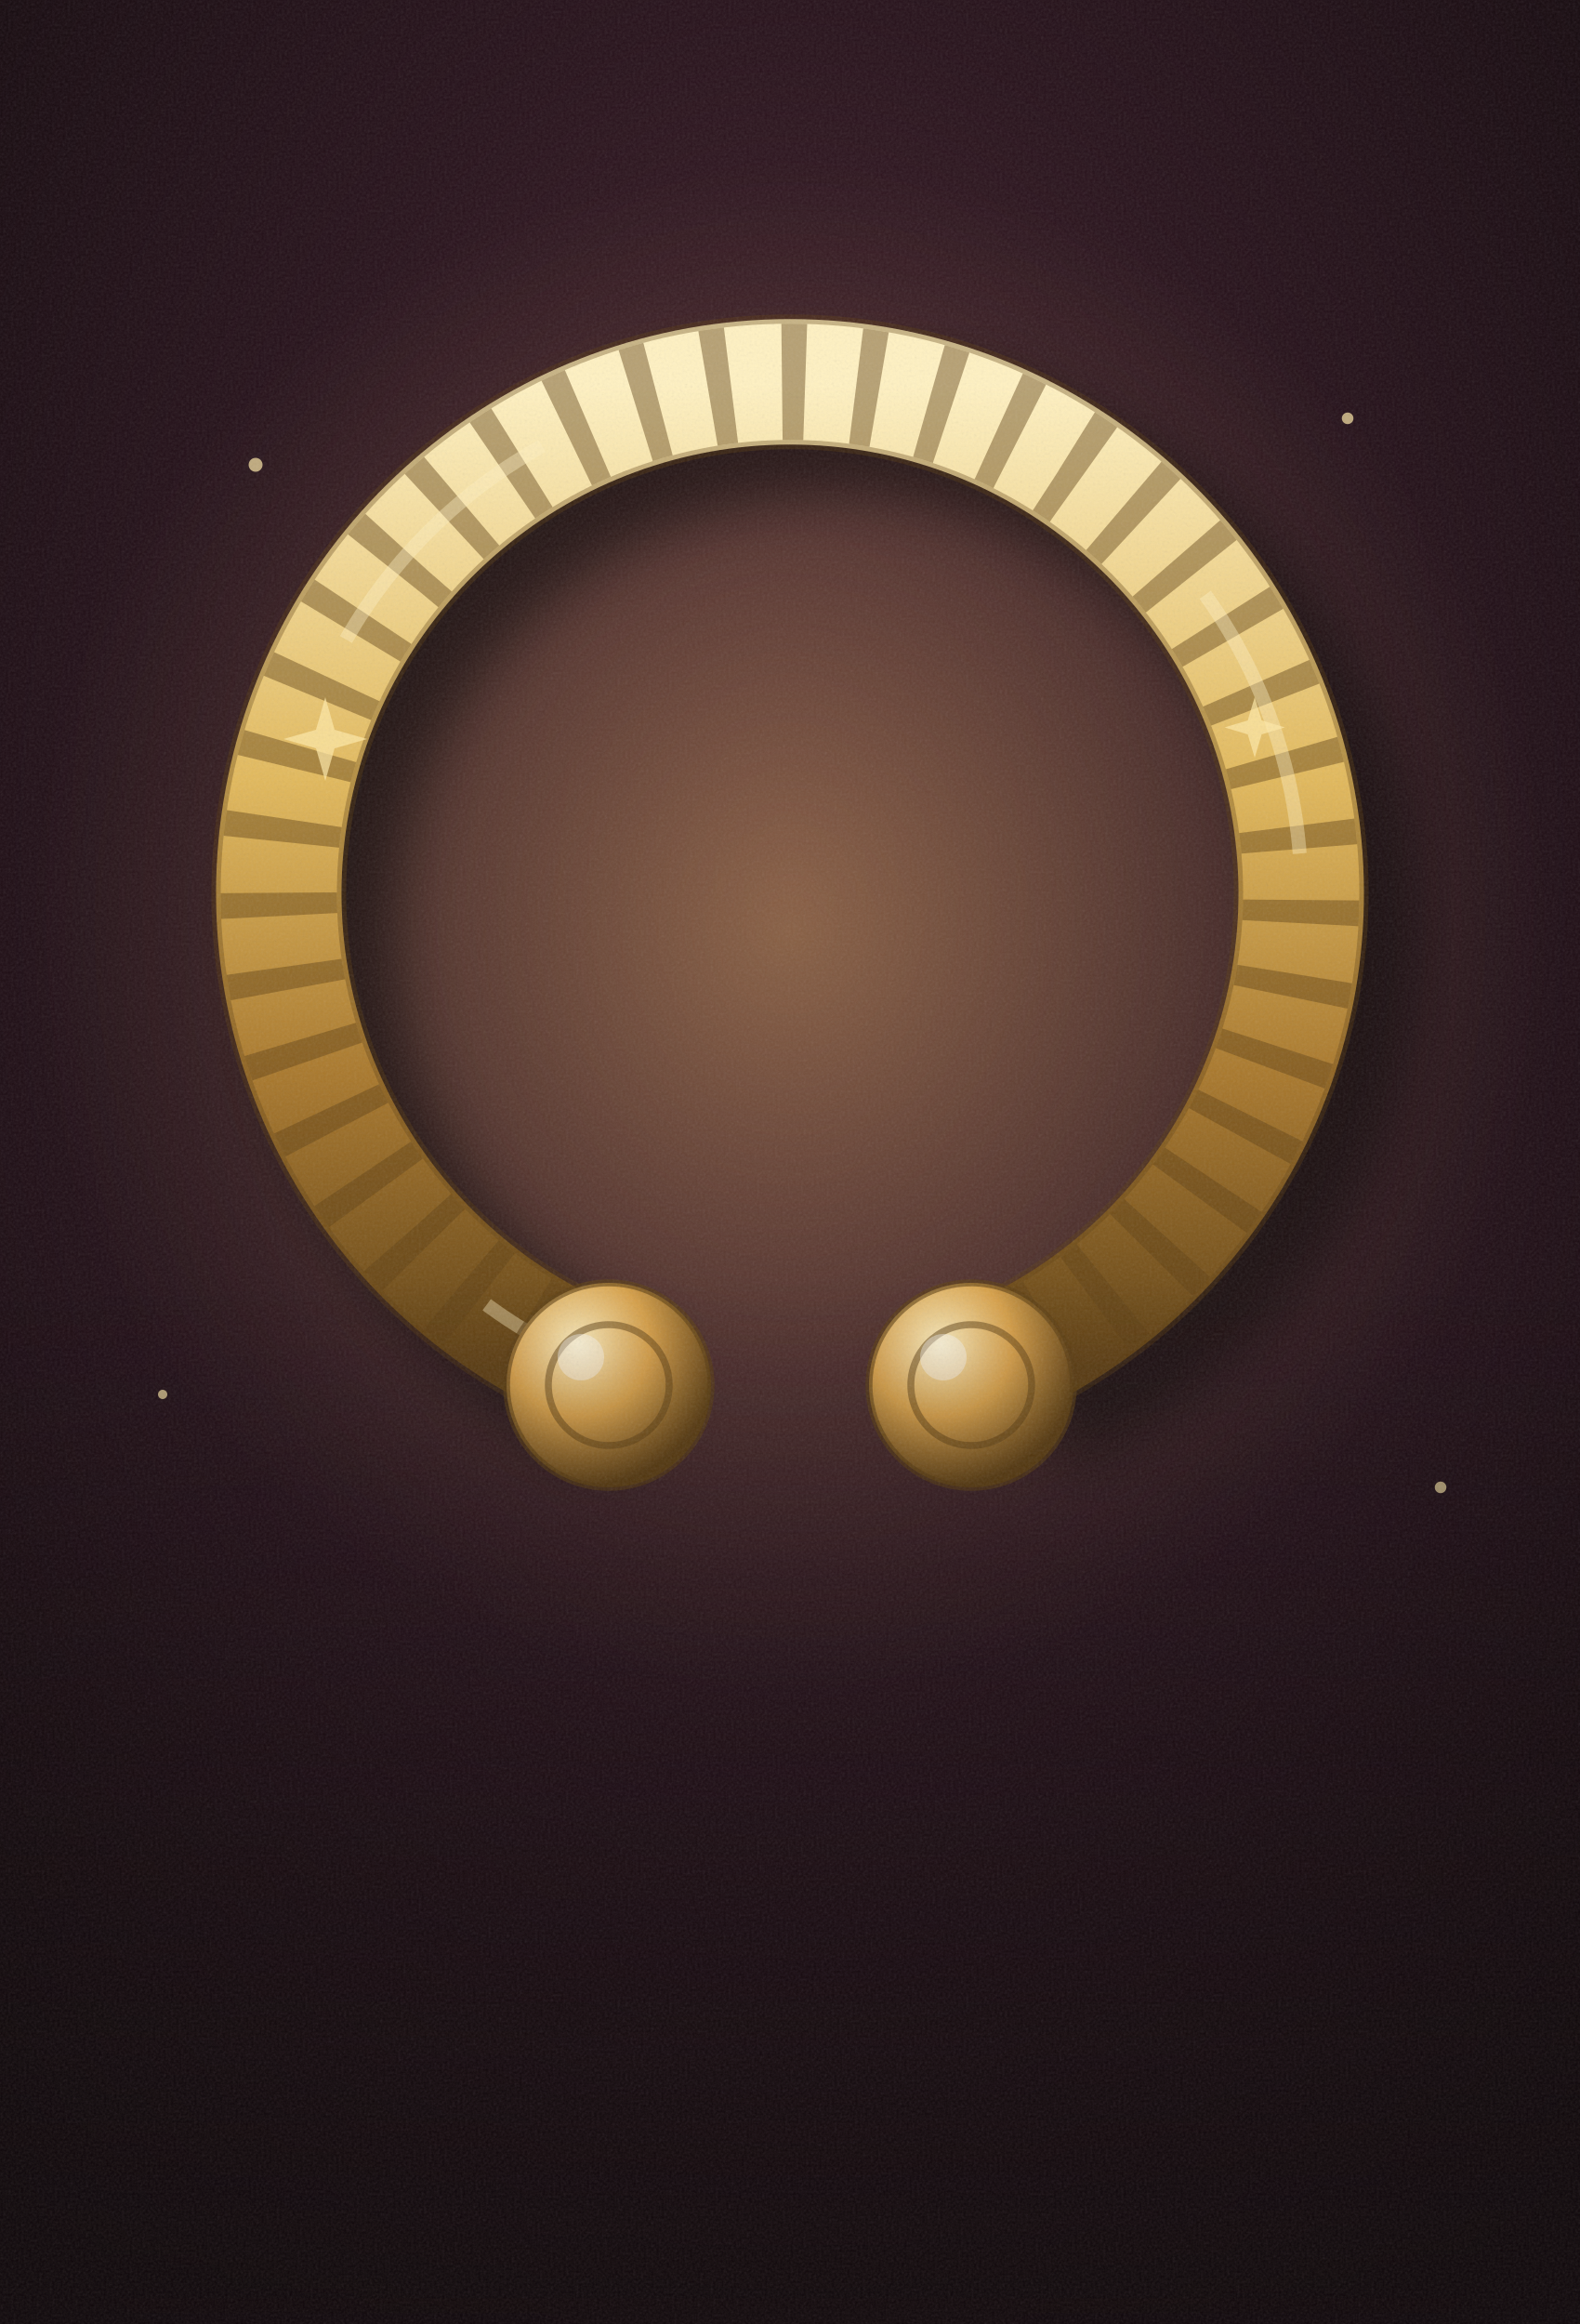
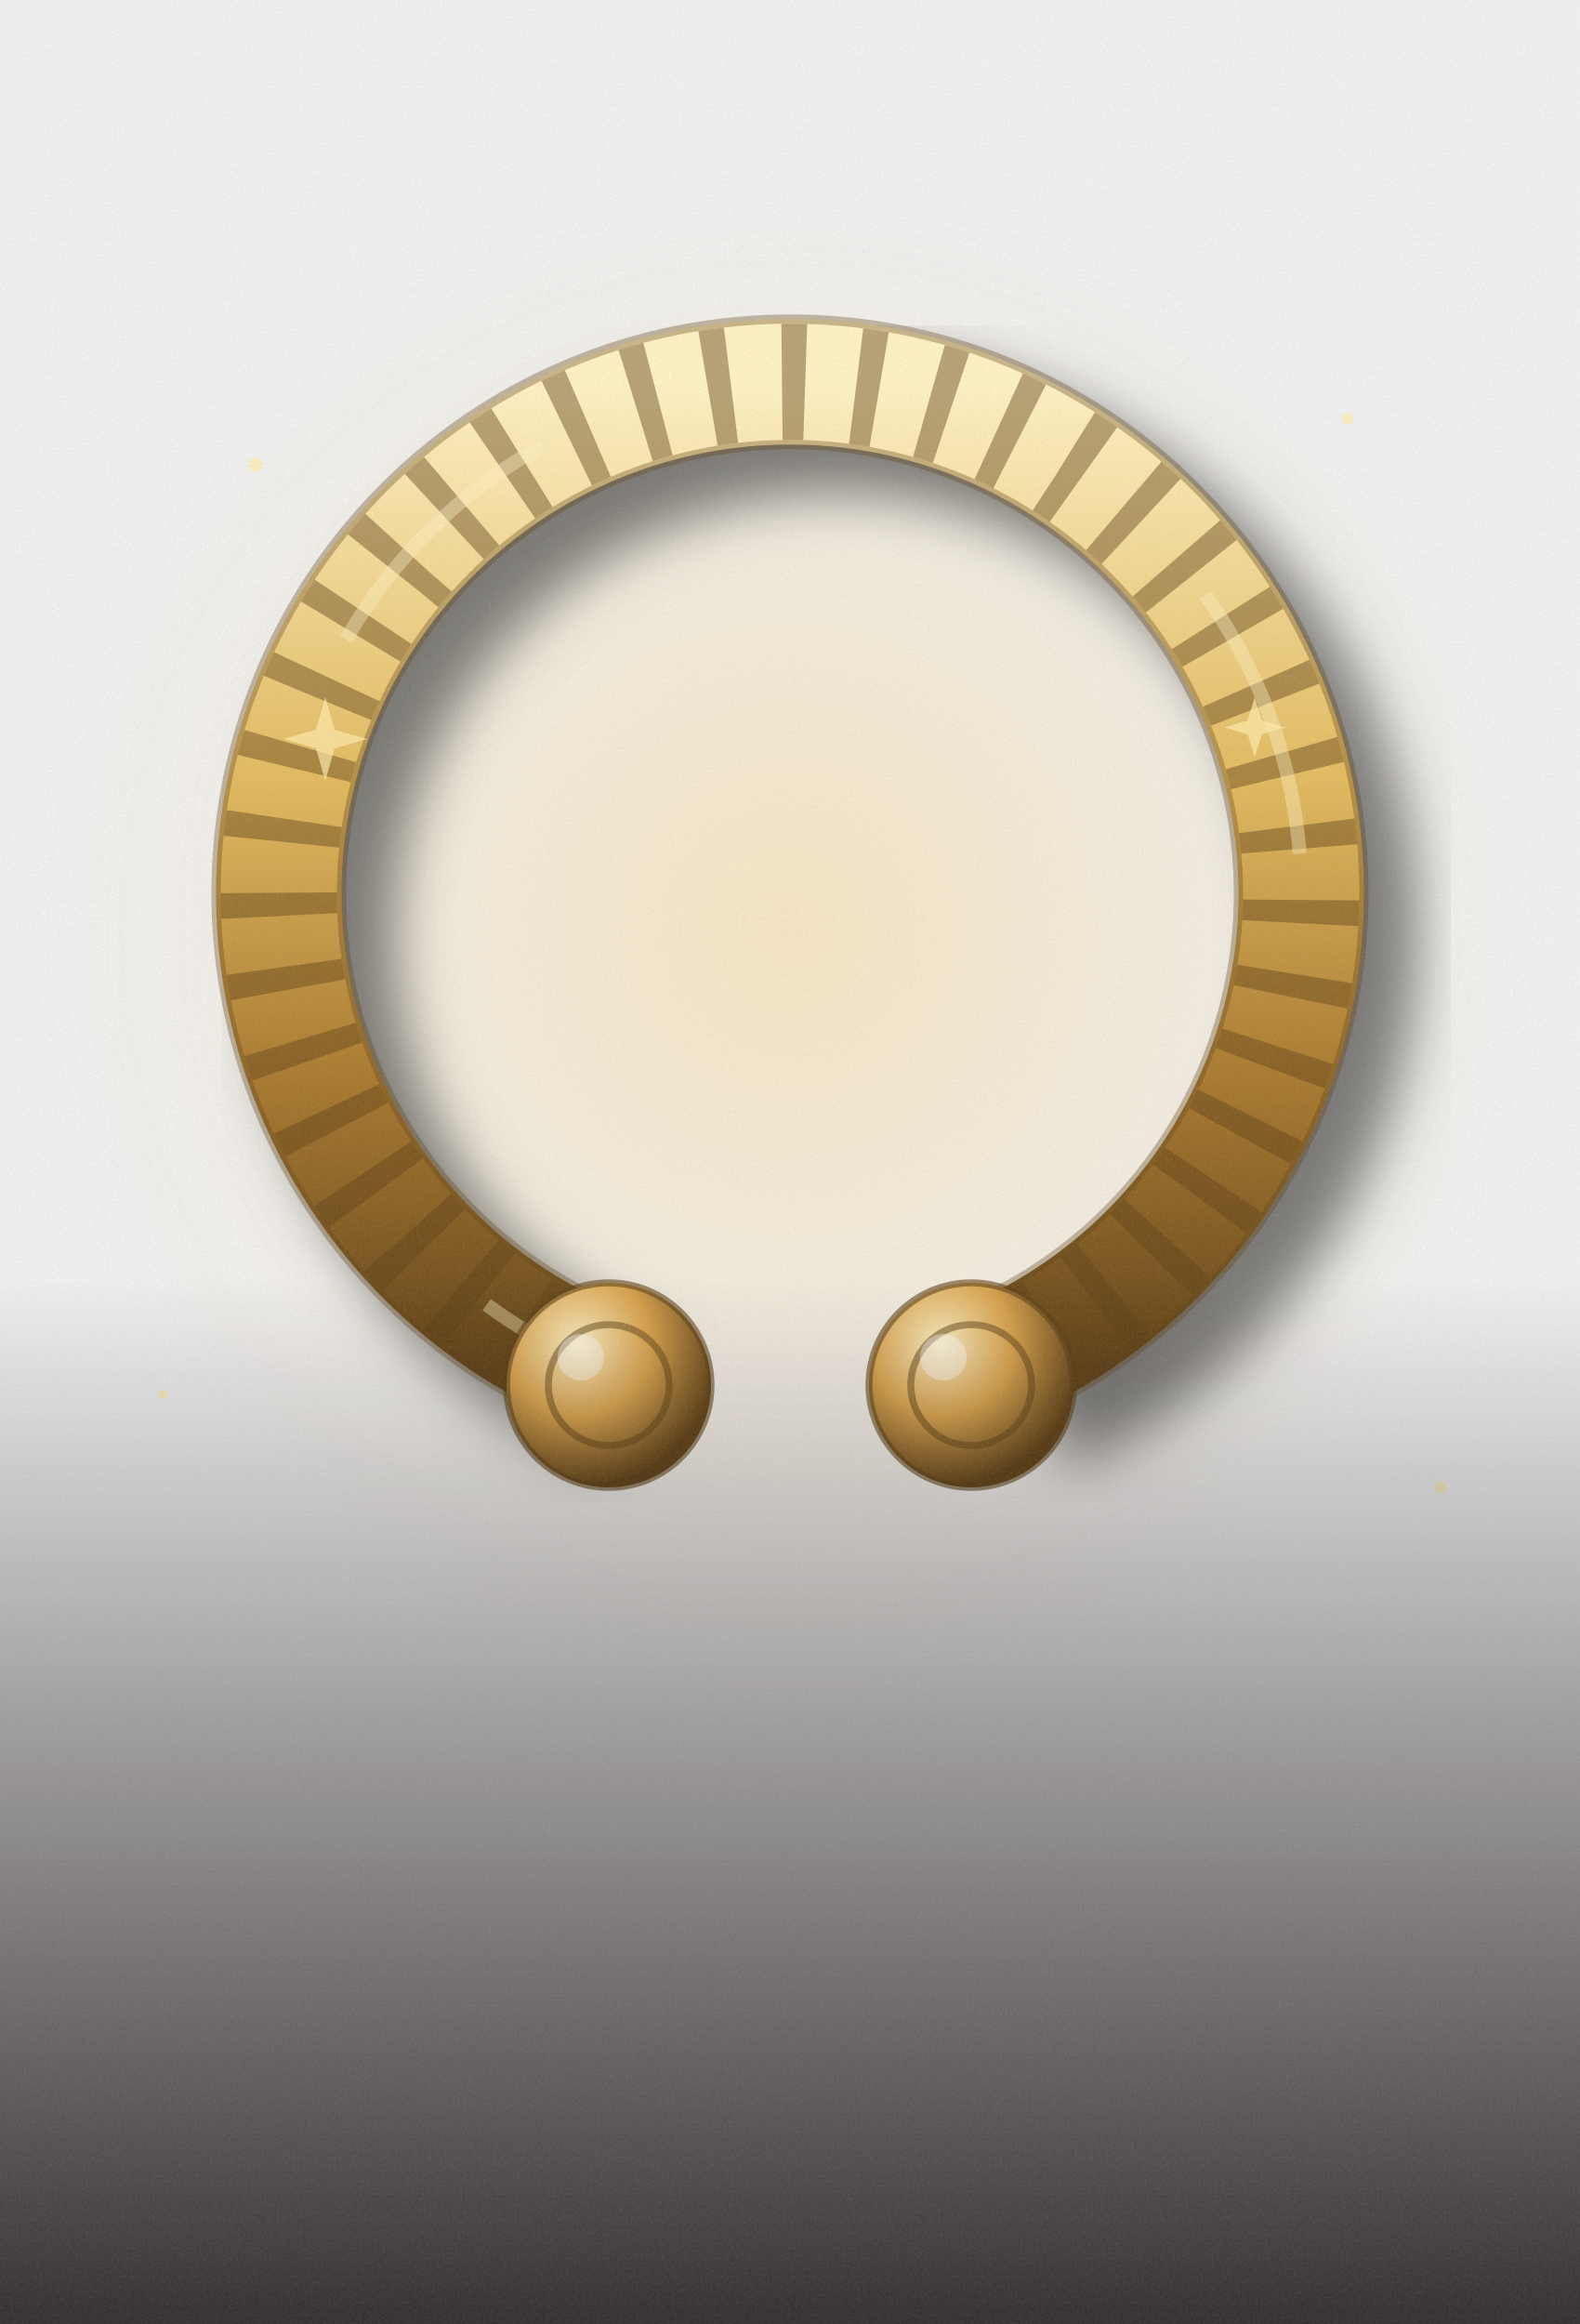
<svg xmlns="http://www.w3.org/2000/svg" viewBox="0 0 680 1000">
  <defs>
    <radialGradient id="ciel" cx="50%" cy="38%" r="75%">
      <stop offset="0" stop-color="#4a2430" />
      <stop offset="0.5" stop-color="#26111a" />
      <stop offset="1" stop-color="#0e0609" />
    </radialGradient>
    <radialGradient id="halo" cx="50%" cy="50%" r="50%">
      <stop offset="0" stop-color="#ffcf6a" stop-opacity="0.35" />
      <stop offset="0.6" stop-color="#ffcf6a" stop-opacity="0.1" />
      <stop offset="1" stop-color="#ffcf6a" stop-opacity="0" />
    </radialGradient>
    <linearGradient id="or" x1="0" y1="0" x2="0" y2="1">
      <stop offset="0" stop-color="#fff1c2" />
      <stop offset="0.4" stop-color="#e2b95c" />
      <stop offset="0.7" stop-color="#a9782c" />
      <stop offset="1" stop-color="#5e3f12" />
    </linearGradient>
    <radialGradient id="boule" cx="35%" cy="30%" r="70%">
      <stop offset="0" stop-color="#fff1c2" />
      <stop offset="0.5" stop-color="#d9a24a" />
      <stop offset="1" stop-color="#5e3f12" />
    </radialGradient>
    <linearGradient id="voile" x1="0" y1="0" x2="0" y2="1">
      <stop offset="0.55" stop-color="#0e0609" stop-opacity="0" />
      <stop offset="1" stop-color="#0e0609" stop-opacity="0.85" />
    </linearGradient>
    <filter id="grain" x="0" y="0" width="100%" height="100%">
      <feTurbulence type="fractalNoise" baseFrequency="0.9" numOctaves="2" seed="79" />
      <feColorMatrix type="saturate" values="0" />
      <feComponentTransfer>
        <feFuncA type="linear" slope="0.12" />
      </feComponentTransfer>
    </filter>
    <filter id="flou">
      <feGaussianBlur stdDeviation="12" />
    </filter>
  </defs>
-   <rect width="680" height="1000" fill="url(#ciel)" />
  <circle cx="340" cy="400" r="330" fill="url(#halo)" />
  <path d="M262 590 A 220 220 0 1 1 438 590" fill="none" stroke="#050203" stroke-width="60" opacity="0.5" filter="url(#flou)" transform="translate(10 14)" />
  <path d="M262 590 A 220 220 0 1 1 418 590" fill="none" stroke="url(#or)" stroke-width="54" stroke-linecap="round" />
  <path d="M262 590 A 220 220 0 1 1 418 590" fill="none" stroke="#5e3f12" stroke-width="58" opacity="0.35" />
  <path d="M262 590 A 220 220 0 1 1 418 590" fill="none" stroke="url(#or)" stroke-width="50" stroke-linecap="round" />
  <g fill="none" stroke="#5e3f12" stroke-width="5" opacity="0.45">
    <path d="M262 590 A 220 220 0 1 1 418 590" stroke-dasharray="10 22" stroke-width="50" />
  </g>
  <path d="M262 590 A 220 220 0 1 1 418 590" fill="none" stroke="#fff1c2" stroke-width="6" opacity="0.4" stroke-dasharray="120 320" stroke-dashoffset="-380" />
  <circle cx="262" cy="596" r="44" fill="url(#boule)" />
  <circle cx="418" cy="596" r="44" fill="url(#boule)" />
  <circle cx="262" cy="596" r="44" fill="none" stroke="#5e3f12" stroke-width="3" opacity="0.6" />
  <circle cx="418" cy="596" r="44" fill="none" stroke="#5e3f12" stroke-width="3" opacity="0.6" />
  <g fill="none" stroke="#5e3f12" stroke-width="3" opacity="0.5">
    <circle cx="262" cy="596" r="26" />
    <circle cx="418" cy="596" r="26" />
  </g>
  <circle cx="250" cy="584" r="10" fill="#ffffff" opacity="0.4" />
  <circle cx="406" cy="584" r="10" fill="#ffffff" opacity="0.4" />
  <g fill="#ffe9a8" opacity="0.7">
    <circle cx="110" cy="200" r="3" />
    <circle cx="580" cy="180" r="2.5" />
    <circle cx="70" cy="600" r="2" />
    <circle cx="620" cy="640" r="2.5" />
    <path d="M140 300 L144 314 L158 318 L144 322 L140 336 L136 322 L122 318 L136 314 Z" />
    <path d="M540 300 L543 310 L553 313 L543 316 L540 326 L537 316 L527 313 L537 310 Z" />
  </g>
  <rect width="680" height="1000" fill="url(#voile)" />
  <rect width="680" height="1000" filter="url(#grain)" />
</svg>
